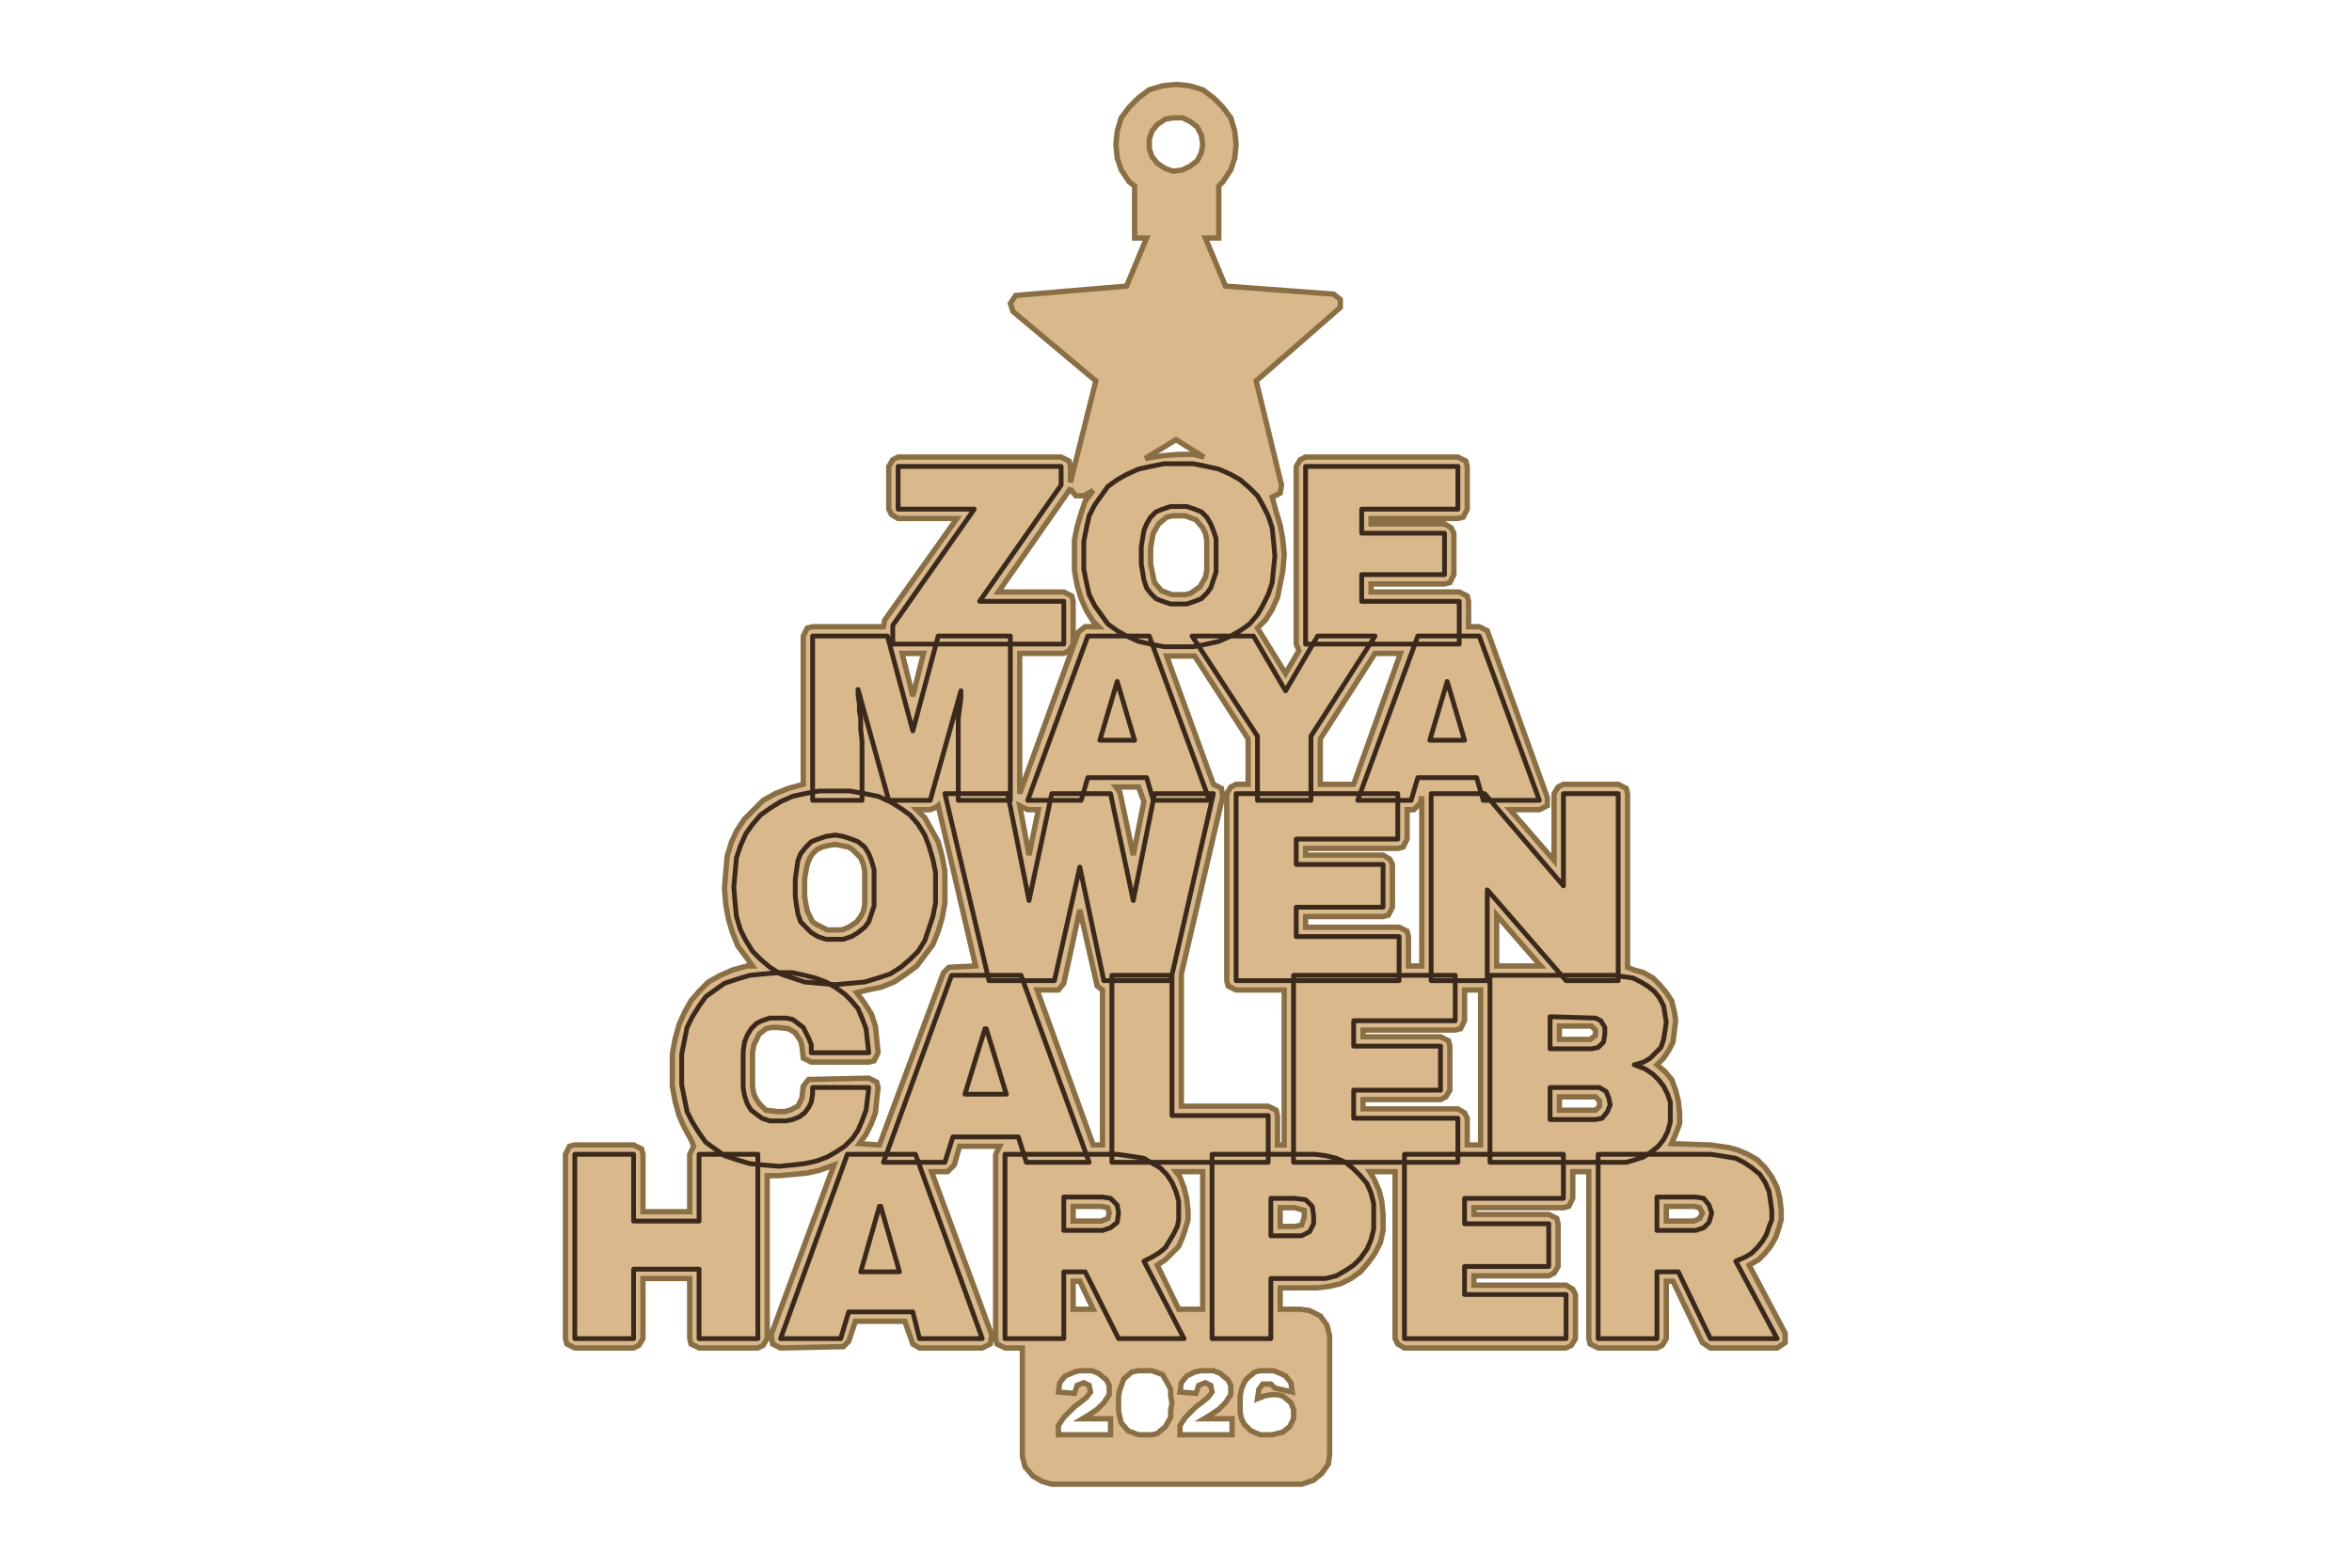
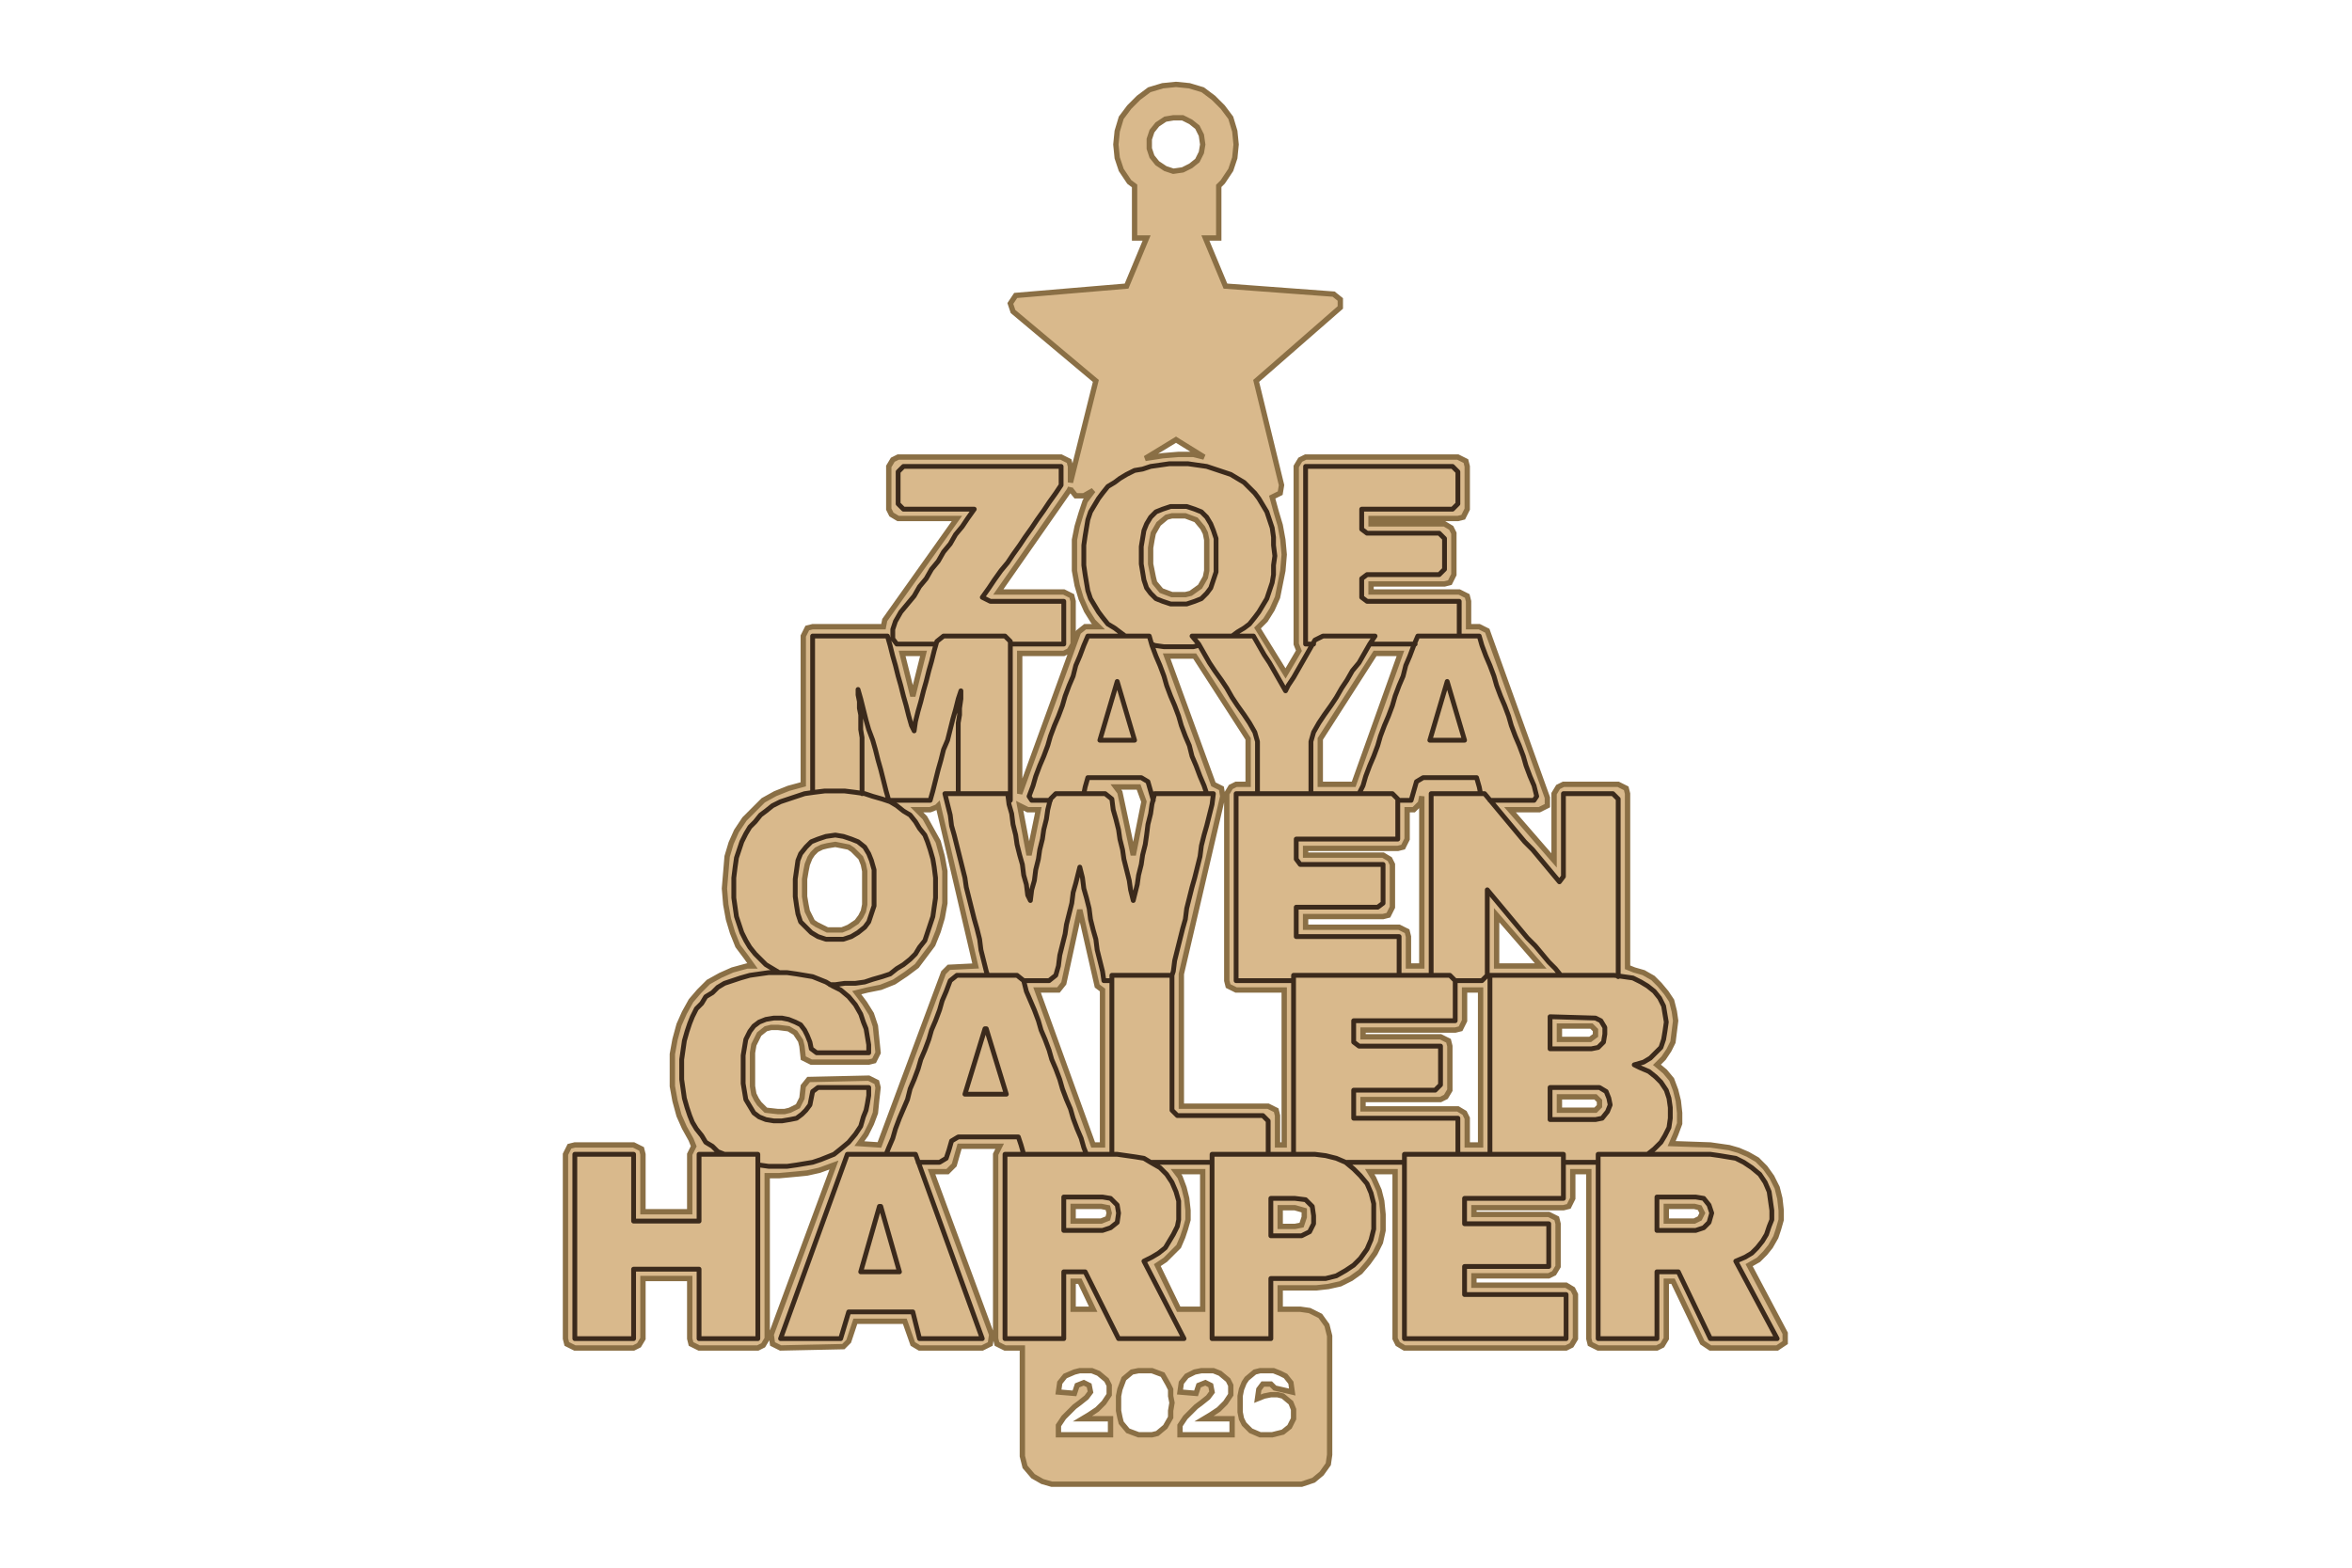
<svg xmlns="http://www.w3.org/2000/svg" width="300" height="200" viewBox="-51.99 -34.72 103.98 117.37">
  <path fill="#D9B98C" fill-rule="evenodd" stroke="#8A6F45" stroke-width=".4" d="m1-28.3 1 .3.8.6.7.7.6.8.3 1 .1 1-.1 1-.3.9-.6.9-.3.3v3.9h-1l1.5 3.6 8.1.6.5.4v.6L6-6.2l1.9 7.8-.1.6-.6.3.3 1.1.3 1L8 5.7l.1 1.1L8 8l-.2 1-.2 1-.4.9-.5.8-.6.6 2.1 3.4 1-1.7-.2-.5V.2l.3-.5.4-.2h11.4l.6.3.1.4v3.2l-.3.6-.4.1h-6.5v.4h5.5l.5.3.2.4v3.1l-.3.6-.4.1h-5.5v.6h6.6l.6.3.1.4v1.9h.8l.6.3L27.8 25v.6l-.6.3H25l3.3 3.8v-5l.3-.5.4-.2h4.1l.6.3.1.4v13l.5.2.7.2.7.4.5.5.5.6.4.6.2.8.1.7-.1.8-.1.8-.3.6-.4.6-.5.5.6.5.5.6.3.8.2.8.1.9v.8l-.3.8-.3.7 2.9.1.7.1.7.1.7.2.7.3.7.4.6.6.5.7.4.8.2.8.1.9v.7l-.2.7-.2.6-.4.7-.4.5-.5.5-.7.4 2.7 5.1v.7l-.6.4h-5l-.6-.4-2.2-4.6h-.5v4.3l-.3.5-.4.2h-4.4l-.6-.3-.1-.4V53h-1.2v2l-.3.6-.4.1h-6.7v.5h5.6l.6.3.1.4v3.2l-.3.5-.4.2h-5.6v.7h6.9l.5.3.2.4v3.3l-.3.5-.4.2H17.1l-.5-.3-.2-.4V53h-1.9l.3.5.4.9.2.8.1 1v1.2l-.2.9-.4.8-.5.7-.6.7-.7.5-.8.4-.9.2-.9.1H7.8v1.6h1.5l.7.1.8.4.5.7.2.8v8.9l-.1.7-.5.7-.6.5-.9.3H-9.3l-.7-.2-.7-.4-.6-.7-.2-.8v-8.1h-1.3l-.6-.3-.1-.4V51.7l.3-.6h-3l-.4 1.4-.5.5h-1.2l4.5 12.2-.1.7-.6.3h-4.7l-.5-.3-.6-1.7H-24l-.5 1.5-.4.4-4.7.1-.6-.3-.1-.7 4.7-12.7-1.1.4-.9.2-1 .1-1.1.1h-.9v12.2l-.3.5-.4.2h-4.4l-.6-.3-.1-.4V61h-3.5v4.5l-.3.5-.4.2H-45l-.6-.3-.1-.4V51.7l.3-.6.4-.1h4.4l.6.3.1.4V56h3.5v-4.3l.3-.6-.2-.5-.5-.9-.4-.9-.3-1.1-.2-1.1v-2.4l.2-1.1.3-1.1.4-.9.5-.9.6-.7.7-.7.9-.5.9-.4 1.1-.3h.4l-.5-.7-.6-.8-.4-1-.3-1-.2-1.1-.1-1.2.1-1.2.1-1.2.3-1 .4-.9.6-.9.7-.7.7-.7.9-.5 1-.4 1.1-.3V12.9l.3-.6.4-.1h5.3l.1-.5 5.4-7.6h-4.4l-.5-.3-.2-.4V.2l.3-.5.4-.2h12.2l.6.3.1.4v1.2L-6-6.2l-6.2-5.2-.2-.6.4-.6 8.3-.7 1.5-3.6h-.9v-3.9l-.4-.3-.6-.9-.3-.9-.1-1 .1-1 .3-1 .6-.8.7-.7.8-.6 1-.3 1-.1ZM0 53l.3.4.3.8.2.8.1.9v.7l-.2.7-.2.6-.3.7-.5.5-.5.5-.6.4 1.6 3.3H2V53Zm-7.7 8.2v2.1h1.5l-1-2.1Zm15.5-5.5v1.4h1.1l.5-.1.2-.6v-.5l-.7-.2Zm28.9-.1v1.1h2.1l.4-.2.2-.4-.2-.4-.4-.1Zm-44.4 0v1.1h2.1l.5-.2.1-.4-.1-.4-.5-.1Zm29.3-16.2v2.3l-.3.6-.4.1H14v.5h5.8l.6.3.1.4v3.3l-.3.5-.4.2H14v.7h7.1l.5.3.2.4v2h1V39.4Zm-20.3-25h-2L2.8 24l.6.3.1.6L.4 38.2v9.9h6.5l.6.3.1.4V51h.5V39.4H4.5l-.6-.3-.1-.4v-14l.3-.5.4-.2h.9v-3.4l-4-6.2Zm-9.7 24.5-.4.5h-1.6L-6.2 51h.7V39.4l-.4-.3-1.3-5.7Zm-9.5-13.2-.5.2h-1l.6.6.5.9.5.9.3 1.1.2 1.1v2.4l-.2 1.1-.3 1-.4 1-.6.8-.6.8-.8.6-.9.6-1 .4-1 .2-.8.2.6.8.5.8.3.9.1 1 .1 1-.3.6-.4.1h-4.3l-.6-.3-.1-.9-.1-.4-.4-.6-.5-.3-.8-.1h-.5l-.4.1-.5.4-.4.8-.1.6v2.5l.1.6.2.4.2.3.5.5.9.1h.5l.4-.1.6-.3.3-.6.1-.9.4-.5 4.5-.1.6.3.1.4-.1.9-.1 1-.3.8-.4.8-.5.7 1.5.1 4.8-12.9.4-.4 2-.1-2.8-12Zm46.6 21.7v1h2.7l.3-.3v-.4l-.3-.3Zm0-5.3v1H31l.4-.3v-.4l-.3-.3ZM24 37.6h3.3L24 33.8Zm-5.7-12.2-.5.5h-.5v2.2l-.3.6-.4.1H9.7v.5h5.8l.5.3.2.4v3.2l-.3.6-.4.1H9.7v.8h7l.6.3.1.4v2.2h1V24.9Zm-44.4 3.2-.4.1-.4.2-.3.3-.2.3-.2.5-.1.5-.1.6v1.3l.1.6.1.5.2.4.2.4.3.2.4.2.4.2h1.1l.5-.2.3-.2.3-.2.3-.4.2-.4.1-.5v-2.5l-.1-.5-.2-.5-.3-.3-.3-.3-.3-.2-.5-.1-.5-.1Zm15.1.7.7-3.4h-.8l-.6-.3Zm6.5-5.1.3.4 1 4.7.8-4-.4-1.1ZM-8 2l-5.3 7.6h4.9l.6.3.1.4v3.2l-.3.5-.4.2h-3.3v10.5l4.4-12.1.5-.4h1l-.4-.4-.5-.8-.4-.9-.3-1-.2-1.1V5.7l.2-1 .3-1 .3-.9.6-.8-.7.4h-.6l-.4-.5v-.1Zm22.9 12.2-4.1 6.4V24h2.5l3.5-9.8Zm-35.4 0 .8 3.2.8-3.2ZM-.3 3.9l-.4.1-.6.5-.4.7-.1.5-.1.6v1.2l.1.5.1.5.1.4.5.6.8.3h1l.4-.1.7-.5.4-.7.1-.5V5.7l-.1-.5-.2-.4-.5-.6-.8-.3H.2Zm-2-4.3L-1-.6.2-.7h1.1l.8.2L0-1.8Zm0 68.3h-.5l-.5.1-.6.5-.3.8-.1.5v1.1l.1.5.1.4.5.6.8.3h1l.4-.1.6-.5.4-.7v-.5l.1-.6-.1-.5v-.5l-.2-.4-.4-.7-.8-.3Zm9.1 0h-.5l-.4.1-.6.5-.2.3-.2.5-.1.5V71l.1.5.2.4.5.5.7.3h.9l.8-.2.5-.4.3-.6v-.7l-.2-.5-.6-.5-.4-.1h-.5l-.5.1-.5.2.1-.7.3-.4h.6l.3.3 1.3.3-.1-.7-.4-.5-.4-.2-.5-.2Zm-13.6 0h-.4l-.4.1-.7.3-.4.5-.1.7 1.2.1.2-.6.5-.2.4.2.1.5-.3.4-.5.4-.4.3-.3.3-.5.5-.4.6v.7h3.9v-1.2H-7l.5-.3.6-.4.5-.5.4-.6V69l-.2-.4-.6-.5-.5-.2Zm9.1 0h-.4l-.5.1-.6.3-.4.5-.1.7 1.2.1.2-.6.5-.2.4.2.1.5-.3.4-.5.4-.4.3-.3.3-.5.5-.4.6v.7h3.9v-1.2H2.1l.5-.3.6-.4.5-.5.4-.6V69l-.2-.4-.6-.5-.5-.2Zm-.4-92.5-.3-.6-.5-.4-.6-.3h-.7l-.6.1-.6.4-.4.5-.2.6v.7l.2.6.4.5.6.4.6.2.7-.1.6-.3.5-.4.3-.6.1-.6Z" />
-   <path fill="none" stroke="#3B2A1C" stroke-linecap="round" stroke-linejoin="round" stroke-width=".36" d="m-8.6 1.6-6.1 8.7h6.3v3.2h-12.8v-1.4l6.1-8.7h-5.7V.2h12.2zM1.3 0l1 .2.9.2.9.4.7.4.7.6.6.6.4.7.4.8.3.9.1 1 .1 1.1-.1 1-.1 1-.3.9-.4.8-.4.7-.6.7-.7.5-.7.4-.9.4-.9.2-1 .2H-.9l-1-.2-.9-.2-.9-.4-.7-.4-.7-.5-.5-.7-.5-.7-.4-.8-.2-.9-.2-1V5.8l.2-1 .2-.9.4-.8.5-.7.5-.7.7-.5.7-.4.9-.4.9-.2 1-.2zM-.4 3.2l-.6.2-.5.2-.4.4-.3.5-.2.5-.1.6-.1.6v1.3l.1.6.1.6.2.6.3.4.4.4.5.2.6.2H.8l.6-.2.5-.2.4-.4.3-.4.2-.6.2-.6V5.6L2.8 5l-.2-.5-.3-.5-.4-.4-.5-.2-.6-.2zm21.5.2h-7.2v1.8h6.2v3.1h-6.2v2h7.3v3.2H9.7V.2h11.4zM-19.7 20l1.9-7.1h5.4v12.3h-3.9v-6.1l.1-.8.1-.7V17l-2.3 8.2h-3.1l-2.3-8.3v.4l.1.7v.5l.1.6v.8l.1.9v4.4h-3.7V12.9h5.6zm22.2 5.2h-4.2l-.5-1.7h-4.4l-.5 1.7h-4l4.5-12.3H-2zm-6.9-8.9-1.3 4.4h2.6zm12.6.7 2.4-4.1h4.3l-4.8 7.5v4.8h-4v-4.8l-4.9-7.5h4.6zm19 8.2H23l-.5-1.7h-4.4l-.5 1.7h-4l4.5-12.3h4.6zm-6.9-8.9L19 20.7h2.6zm-44.7 8.2 1.1.2 1 .2.9.4.8.5.7.5.6.7.5.8.3.8.3 1 .2 1v2.3l-.2 1-.3.9-.3.9-.5.8-.6.6-.7.6-.8.5-.9.3-1 .3-1.1.1-1.1.1-1.2-.1-1.1-.1-.9-.3-.9-.3-.8-.5-.7-.6-.6-.6-.5-.8-.4-.8-.3-1-.1-1-.1-1.2.1-1.1.1-1.1.3-.9.4-.9.5-.7.6-.7.7-.5.8-.5.9-.4.9-.2 1.1-.2zm-1.8 3.4-.6.2-.5.2-.4.4-.4.5-.2.5-.1.7-.1.7v1.3l.1.7.1.6.2.6.4.4.4.4.5.3.6.2h1.3l.6-.2.5-.3.5-.4.3-.4.2-.6.2-.6v-2.7l-.2-.7-.2-.5-.3-.5-.5-.4-.5-.2-.6-.2-.6-.1zm15.2 4.8 1.7-8h4.4l1.7 8 1.6-8h4.4l-3.2 14h-5l-1.8-8.5-1.9 8.5H-14l-3.3-14h4.7zm27.6-4.6H9V30h6.5v3.2H9v2.2h7.7v3.3H4.5v-14h12.1zM29 31.6v-6.9h4.1v14h-3.9l-5.9-6.8v6.8h-4.2v-14h4zm-57.7 6.5.9.2.8.2.8.3.7.4.7.5.5.5.5.6.3.7.3.8.1.9.1.9h-4.3v-.6l-.2-.5-.2-.4-.2-.4-.4-.3-.4-.3-.5-.1h-1.2l-.6.2-.4.2-.4.4-.3.5-.2.5-.1.7v2.7l.1.6.2.6.3.5.4.3.4.3.6.2h1.2l.5-.1.5-.2.4-.3.3-.4.2-.4.1-.6v-.5h4.2l-.1.9-.1.8-.3.8-.3.7-.4.6-.6.6-.6.4-.7.4-.8.3-.9.2-.9.1-1 .1-1.2-.1-1-.1-1-.3-.9-.3-.7-.5-.7-.5-.5-.7-.5-.8-.4-.8-.2-1-.2-1v-2.3l.2-1 .2-1 .4-.8.5-.8.5-.7.7-.5.7-.5.9-.3 1-.3 1-.1 1.2-.1zm22.2 14.2h-4.7l-.6-1.9h-4.9l-.6 1.9h-4.6l5.1-14h5.2zm-7.8-10-1.5 4.9h3.1l-1.5-4.9zm14 6.5h7.2v3.5H-4.8v-14h4.5zm21.2-7.1h-7.6v1.9h6.5v3.3h-6.5V49h7.8v3.3H8.8v-14h12.1zm12.6-3.3.7.1.6.3.5.3.5.4.4.5.3.6.1.6.1.6-.1.7-.1.6-.2.6-.4.4-.4.4-.5.3-.7.2.8.3.6.4.4.4.4.5.3.6.2.6v1.5l-.2.7-.3.6-.4.5-.5.4-.6.4-.6.2-.7.2H23.5v-14h9.3zM28 46.7v2.4h3.4l.5-.1.4-.5.2-.5-.1-.5-.2-.5-.5-.3zm0-5.3v2.4h3.1l.5-.1.4-.4.1-.6v-.5l-.3-.5-.4-.2zm-68.6 15.3h4.9v-5h4.4v13.8h-4.4v-5.2h-4.9v5.2H-45V51.7h4.4zm26.1 8.8h-4.7l-.5-2h-4.8l-.6 2h-4.5l5-13.8h5.1zm-7.7-9.9-1.4 4.9h2.9l-1.4-4.9zm18.5-3.8.7.1.6.1.5.3.7.4.5.5.4.6.3.7.2.7v1.4l-.1.5-.3.6-.3.5-.3.5-.5.4-.5.3-.6.3 3 5.8h-4.9l-2.5-5h-1.6v5h-4.4V51.7h8.4zm-4.7 3.1v2.5h2.9l.6-.2.5-.4.1-.7-.1-.6-.5-.5-.6-.1zm19.6-3.1.8.2.7.3.6.5.5.5.5.6.3.7.2.8v1.9l-.2.8-.3.7-.5.7-.5.5-.6.4-.7.4-.8.2H7.1v4.5H2.7V51.7h7.7zM7.1 55v2.8h2.3l.6-.3.3-.6v-.6l-.1-.7-.5-.5-.8-.1zM29 55h-7.4v1.9h6.3v3.2h-6.3v2.1h7.6v3.3H17.1V51.7H29zm11.7-3.2.6.1.6.1.6.3.6.4.6.5.4.6.3.7.1.7.1.7v.7l-.2.5-.2.6-.3.5-.4.5-.4.4-.5.3-.7.3 3.1 5.8h-5l-2.4-5H36v5h-4.4V51.7H40zM36 54.9v2.5h2.9l.6-.2.4-.4.2-.7-.2-.6-.4-.5-.6-.1z" />
+   <path fill="none" stroke="#3B2A1C" stroke-linecap="round" stroke-linejoin="round" stroke-width=".36" d="M-18 13.5h-2.9l-.3-.4v-.7l.2-.6.4-.7.5-.6.5-.6.4-.7.5-.6.4-.7.5-.6.4-.7.5-.6.4-.7.5-.6.4-.6.5-.7h-5.3l-.4-.4V.6l.4-.4h11.8v1.4l-.4.6-.5.7-.4.6-.5.7-.4.6-.5.7-.4.6-.5.7-.4.6-.5.6-.5.7-.4.6-.5.7.6.3h5.5v3.2h-4m14.1.1-.4.1H-.9l-.7-.1-.2-.1m-2-.6-.4-.3-.4-.3-.5-.3-.4-.5-.3-.4-.3-.5-.3-.5-.2-.6-.1-.6-.1-.6-.1-.7V6.1l.1-.7.1-.6.1-.6.2-.6.3-.5.3-.5.3-.4.4-.5.5-.3.4-.3.5-.3.6-.3.6-.1.6-.2.7-.1.7-.1H.9l.7.1.7.1.6.2.6.2.6.2.5.3.5.3.4.4.4.4.3.4.3.5.3.5.2.6.2.6.1.7v.6l.1.8-.1.7v.7l-.1.6-.2.6-.2.6-.3.5-.3.5-.3.4-.4.5-.4.3-.5.3-.4.3M-.4 3.2l-.6.2-.5.2-.4.4-.3.5-.2.5-.1.6-.1.6v1.3l.1.6.1.6.2.6.3.4.4.4.5.2.6.2H.8l.6-.2.5-.2.4-.4.3-.4.2-.6.2-.6V5.6L2.8 5l-.2-.5-.3-.5-.4-.4-.5-.2-.6-.2zm18.3 10.3h-3.4m-4.2 0h-.6V.2h11l.4.4V3l-.4.4h-6.8v1.5l.4.3h5.4l.4.4v2.3l-.4.4h-5.4l-.4.3V10l.4.3h6.9v2.6m-37.5 11.8v-5.3l.1-.6v-.5l.1-.7V17l-.2.6-.2.8-.2.7-.2.8-.2.8-.3.7-.2.8-.2.7-.2.8-.2.8-.2.7h-3.1l-.2-.7-.2-.8-.2-.8-.2-.7-.2-.8-.2-.7-.3-.8-.2-.7-.2-.8-.2-.8-.2-.7v.4l.1.5v.5l.1.5v1.1l.1.6v4.2m-3.7-.1V12.9h5.6l.2.7.2.8.2.7.2.8.2.7.2.8.2.7.2.8.2.7.2.4.1-.7.2-.8.2-.7.2-.8.2-.7.2-.8.2-.7.2-.8.2-.7.5-.4h4.6l.4.4v11.9h-.1m10.8 0-.2-.7-.2-.7-.5-.3h-4l-.2.7-.1.5m-2.5.5h-1.4l-.2-.3.3-.8.2-.7.3-.8.3-.7.3-.8.2-.7.3-.8.3-.7.3-.8.2-.7.3-.8.3-.7.2-.8.3-.7.3-.8.3-.7H-2l.2.7.3.8.3.7.3.8.2.7.3.8.3.7.3.8.2.7.3.8.3.7.2.8.3.7.3.8.3.7.2.6m-6.7-8.4-1.3 4.4h2.6zm10.5 8.4v-3.9l-.2-.7-.4-.7-.4-.6-.5-.7-.4-.6-.4-.7-.4-.6-.5-.7-.4-.6-.4-.7-.4-.7-.5-.6h4.6l.4.7.4.7.4.6.4.7.4.7.4.7.2-.4.4-.6.4-.7.4-.7.4-.7.4-.7.6-.3h3.9l-.4.6-.4.7-.4.7-.5.6-.4.7-.4.6-.4.7-.4.6-.5.7-.4.6-.4.7-.2.7v3.9m12.7 0-.1-.5-.2-.7h-4l-.5.3-.2.7-.2.7h-1m-2.9-.5.3-.6.2-.7.3-.8.3-.7.3-.8.2-.7.3-.8.3-.7.3-.8.2-.7.3-.8.3-.7.2-.8.3-.7.3-.8.3-.7h4.6l.2.7.3.8.3.7.3.8.2.7.3.8.3.7.3.8.2.7.3.8.3.7.3.8.2.7.3.8.3.7.2.8-.2.3h-3.3m-3.2-8.9L19 20.7h2.6zm-50 21.8-.5-.3-.5-.3-.4-.4-.4-.4-.4-.5-.3-.5-.3-.6-.2-.6-.2-.6-.1-.7-.1-.7V31l.1-.8.1-.7.2-.6.2-.6.3-.6.3-.5.4-.4.4-.5.4-.3.5-.4.6-.3.6-.2.6-.2.6-.2.7-.1.8-.1h1.5l.8.1.7.1.6.2.7.2.6.2.5.3.5.4.5.3.4.5.3.5.4.5.2.5.2.6.2.7.1.6.1.8v1.5l-.1.7-.1.7-.2.6-.2.6-.2.6-.4.5-.3.5-.4.4-.5.4-.5.3-.5.4-.6.2-.7.2-.6.2-.7.1h-.8l-.7.1h-.4m-.3-11.1-.6.2-.5.2-.4.4-.4.5-.2.5-.1.7-.1.7v1.3l.1.7.1.6.2.6.4.4.4.4.5.3.6.2h1.3l.6-.2.5-.3.5-.4.3-.4.2-.6.2-.6v-2.7l-.2-.7-.2-.5-.3-.5-.5-.4-.5-.2-.6-.2-.6-.1zm21.4 10.8h-.6l-.1-.7-.2-.8-.2-.8-.1-.8-.2-.7-.2-.8-.1-.8-.2-.8-.2-.7-.1-.8-.2-.8-.1.4-.2.8-.2.7-.1.8-.2.8-.2.8-.1.7-.2.8-.2.8-.1.8-.2.7-.5.4h-1.9m-2.7-.4-.1-.3-.2-.8-.2-.8-.1-.8-.2-.8-.2-.7-.2-.8-.2-.8-.2-.8-.1-.7-.2-.8-.2-.8-.2-.8-.2-.8-.2-.7-.1-.8-.2-.8-.2-.8h4.7l.1.8.2.7.1.8.2.8.1.7.2.8.2.7.1.8.2.7.1.8.2.4.1-.8.2-.7.1-.8.2-.8.1-.7.2-.8.1-.7.2-.8.1-.7.2-.8.4-.4h3.7l.5.4.1.8.2.7.2.8.1.7.2.8.1.7.2.8.2.8.1.7.2.8.1-.4.2-.8.1-.7.2-.8.1-.7.2-.8.1-.7.1-.8.2-.8.1-.7.2-.8h4.4l-.1.8-.2.8-.2.8-.2.7-.2.8-.1.8-.2.8-.2.8-.2.7-.2.8-.2.8-.1.8-.2.7-.2.8-.2.8-.2.8-.1.8-.1.3m9.1.4H4.5v-14h11.7l.4.4v3H9v1.5l.3.4h6.2v2.9l-.4.3H9v2.2h7.7v2.9m12.1 0-.4-.5-.5-.5-.5-.6-.5-.6-.6-.6-.5-.6-.5-.6-.5-.6-.5-.6-.5-.6-.5-.6v6.4l-.4.4h-2m-1.8-.4V24.7h4l.5.6.5.6.5.6.5.6.5.6.5.6.6.6.5.6.5.6.5.6.5.6.3-.4v-6.2h3.7l.4.4v13.3m-66.9 13.3-.5-.2-.4-.4-.5-.3-.3-.5-.4-.5-.3-.5-.2-.5-.2-.6-.2-.7-.1-.7-.1-.7v-1.5l.1-.7.1-.7.2-.7.2-.6.2-.5.3-.6.4-.4.3-.5.5-.3.4-.4.5-.3.6-.2.6-.2.7-.2.7-.1.7-.1h1.4l.7.1.6.1.6.1.5.2.5.2.5.3.6.3.6.5.5.6.4.7.2.6.2.5.1.6.1.6v.6h-3.9l-.4-.3-.1-.5-.2-.5-.2-.4-.3-.4-.4-.2-.5-.2-.5-.1h-.6l-.6.1-.5.2-.4.3-.3.4-.3.6-.1.6-.1.6v2.1l.1.6.1.6.3.5.3.5.4.3.5.2.6.1h.6l.6-.1.5-.1.4-.3.3-.3.3-.4.1-.5.1-.5.4-.3h3.8v.6l-.1.6-.1.5-.2.5-.2.7-.4.6-.5.6-.6.5-.5.4-.5.2-.5.2-.6.2-.6.1-.6.1-.7.1h-1.4l-.7-.1h-.1m19.9-.8-.2-.7-.2-.6h-4.5l-.5.3-.2.7-.2.6-.5.3h-1.6m-2.4-.6.2-.5.3-.7.2-.7.3-.8.3-.7.3-.7.2-.8.3-.7.3-.8.2-.7.3-.7.3-.8.2-.7.3-.7.3-.8.2-.7.3-.7.3-.8.5-.4h4.5l.5.4.2.8.3.7.3.7.3.8.2.7.3.7.3.8.2.7.3.7.3.8.2.7.3.8.3.7.2.7.3.8.3.7.2.7.2.5m-7.6-9.4-1.5 4.9h3.1l-1.5-4.9zm17 10h-4.5m-3-.6V38.3h4.5v10.1l.4.4h6.4l.4.4v2.5m10.2.6h-4.3 0m-4-.6V38.3h11.7l.4.4v3h-7.6v1.6l.4.3h6.1v2.9l-.4.4h-6.1V49h7.8v2.7m10.5.6H29m-5.5-.6V38.3h9.3l.7.1.7.1.6.3.5.3.5.4.4.5.3.6.1.6.1.6-.1.7-.1.6-.2.6-.4.4-.4.4-.5.3-.7.2.4.2.7.3.5.4.4.4.4.6.2.6.1.7v.8l-.1.7-.3.6-.3.5-.5.5-.5.4h0m-7.3-5v2.4h3.4l.5-.1.4-.5.2-.5-.1-.5-.2-.5-.5-.3zm0-5.3v2.4h3.1l.5-.1.4-.4.1-.6v-.5l-.3-.5-.4-.2zm-68.6 15.3h4.9v-5h4.4v13.8h-4.4v-5.2h-4.9v5.2H-45V51.7h4.4zm26.1 8.8h-4.7l-.5-2h-4.8l-.6 2h-4.5l5-13.8h5.1zm-7.7-9.9-1.4 4.9h2.9l-1.4-4.9zm18.5-3.8.7.1.6.1.5.3.7.4.5.5.4.6.3.7.2.7v1.4l-.1.5-.3.6-.3.5-.3.5-.5.4-.5.3-.6.3 3 5.8h-4.9l-2.5-5h-1.6v5h-4.4V51.7h8.4zm-4.7 3.1v2.5h2.9l.6-.2.5-.4.1-.7-.1-.6-.5-.5-.6-.1zm19.6-3.1.8.2.7.3.6.5.5.5.5.6.3.7.2.8v1.9l-.2.8-.3.7-.5.7-.5.5-.6.4-.7.4-.8.2H7.1v4.5H2.7V51.7h7.7zM7.1 55v2.8h2.3l.6-.3.3-.6v-.6l-.1-.7-.5-.5-.8-.1zM29 55h-7.4v1.9h6.3v3.2h-6.3v2.1h7.6v3.3H17.1V51.7H29zm11.7-3.2.6.1.6.1.6.3.6.4.6.5.4.6.3.7.1.7.1.7v.7l-.2.5-.2.6-.3.5-.4.5-.4.4-.5.3-.7.3 3.1 5.8h-5l-2.4-5H36v5h-4.4V51.7H40zM36 54.9v2.5h2.9l.6-.2.4-.4.2-.7-.2-.6-.4-.5-.6-.1z" />
</svg>
